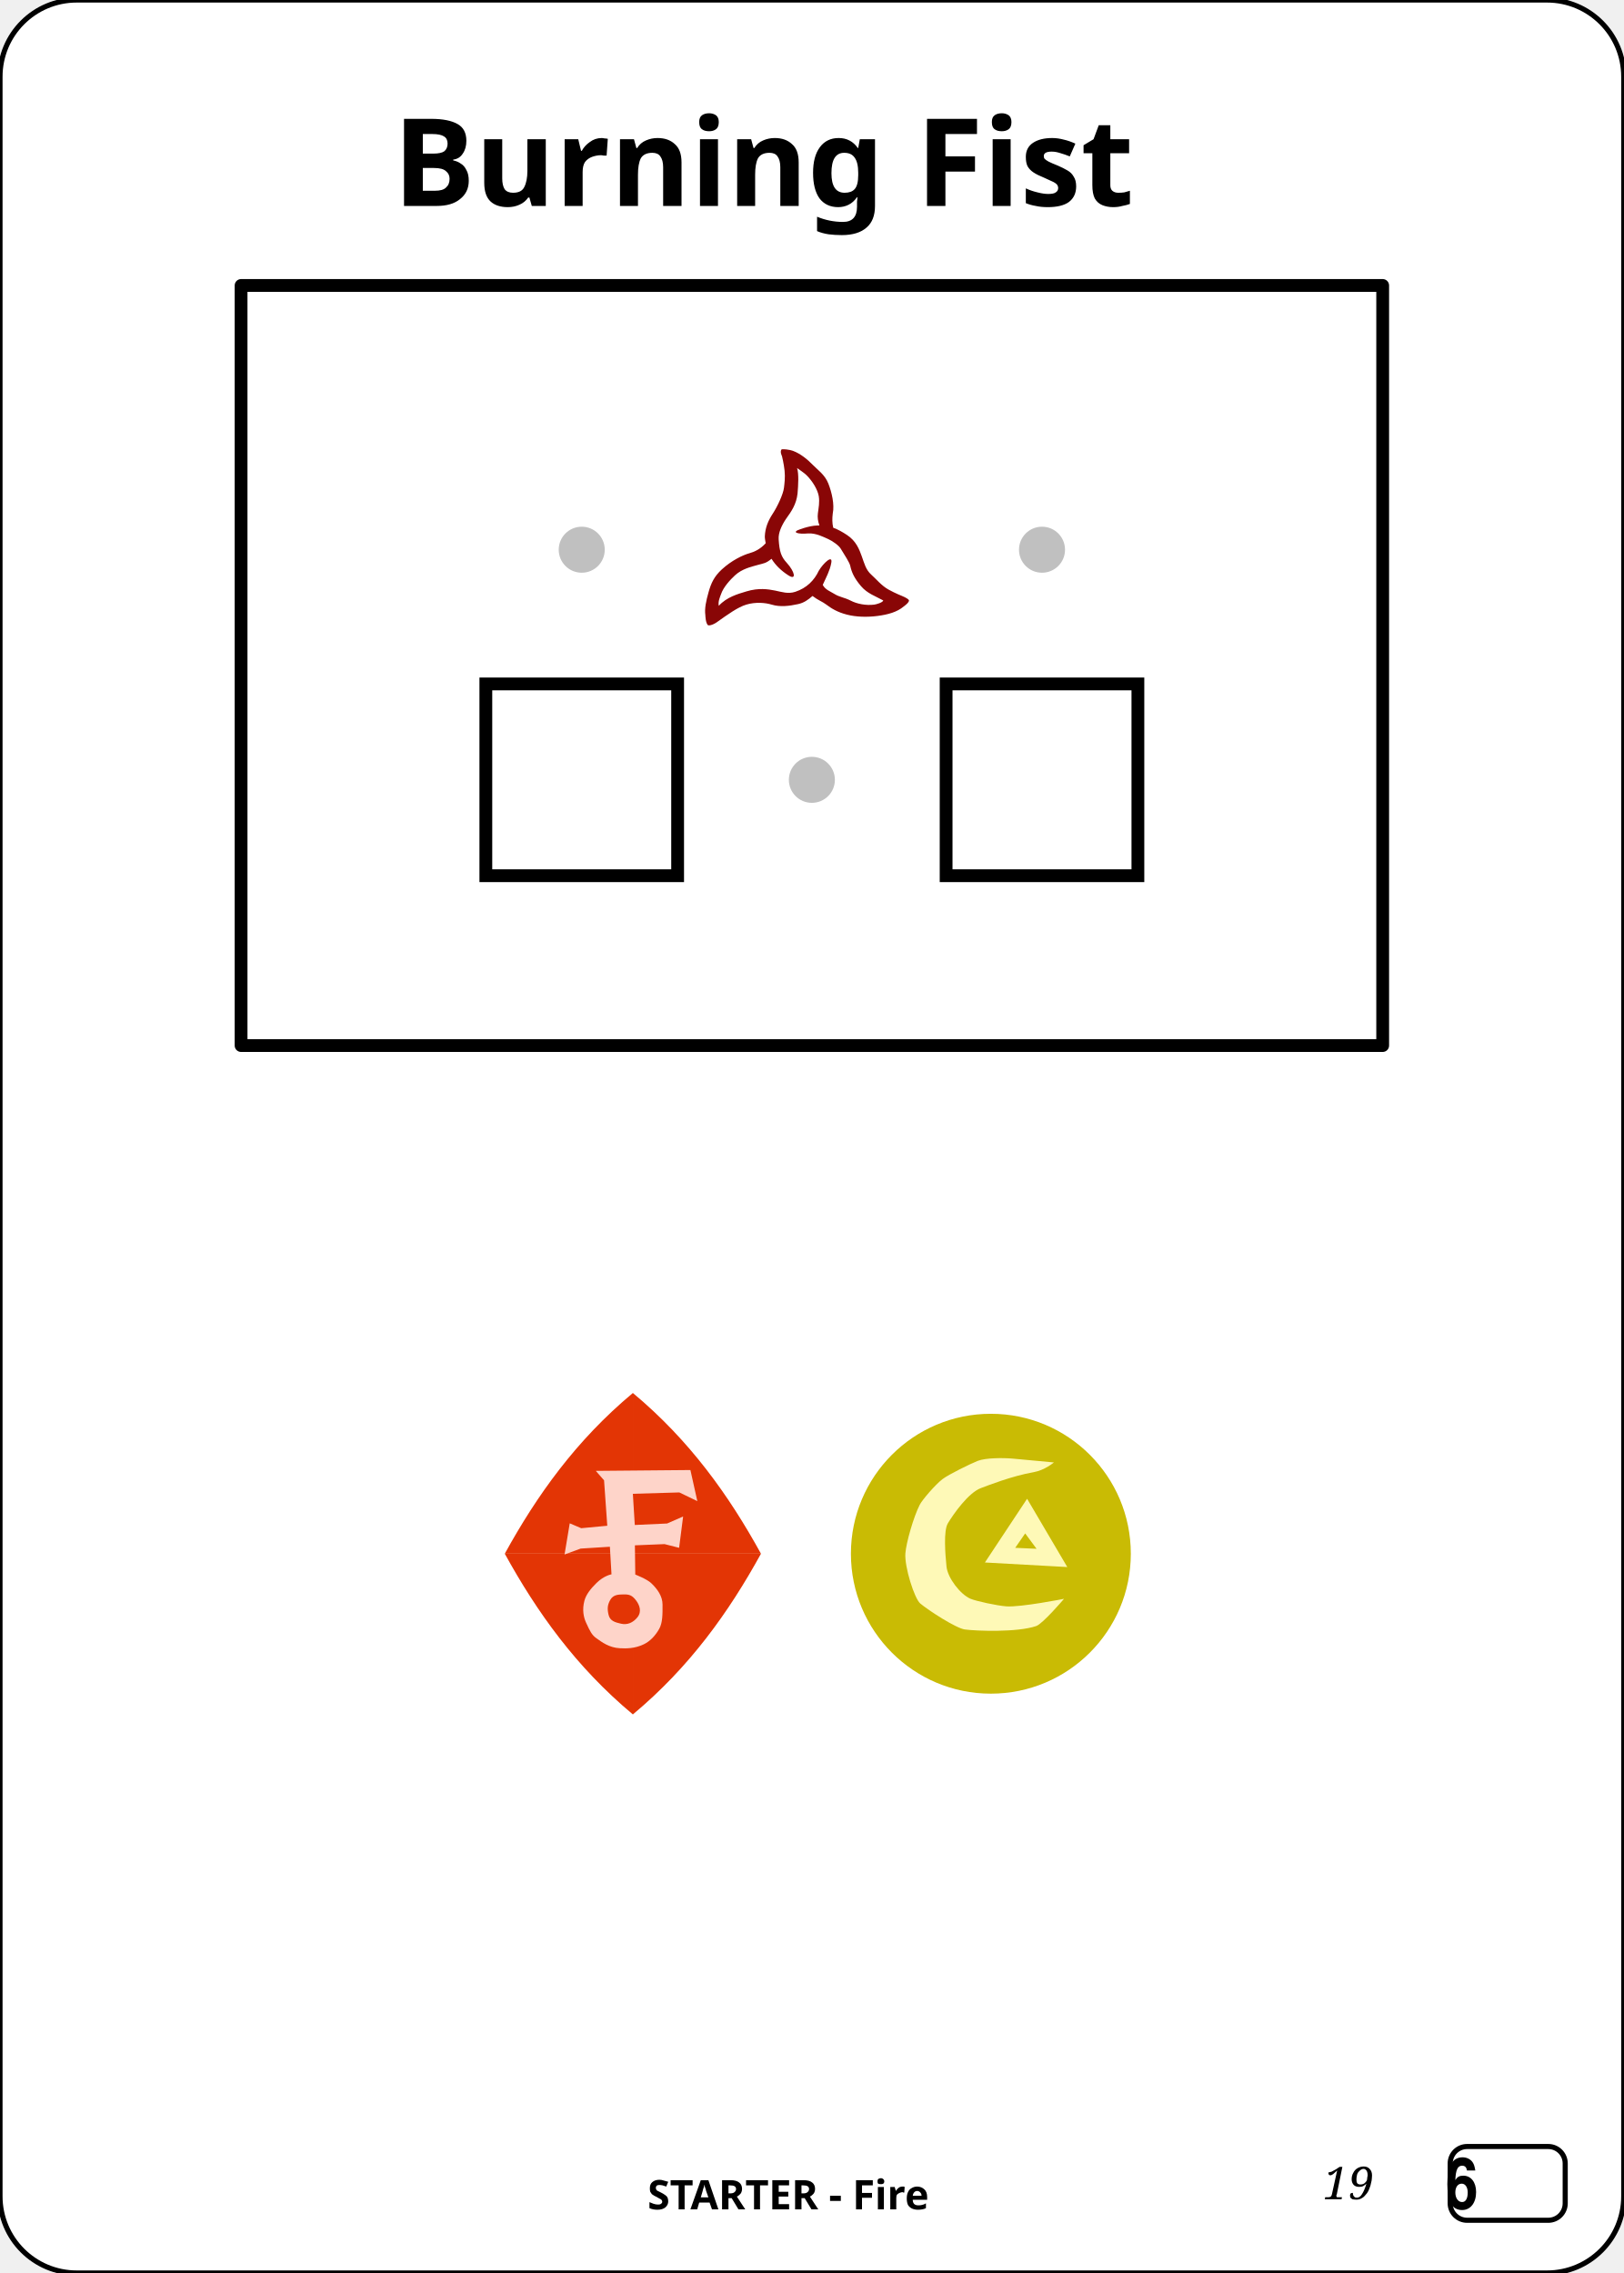
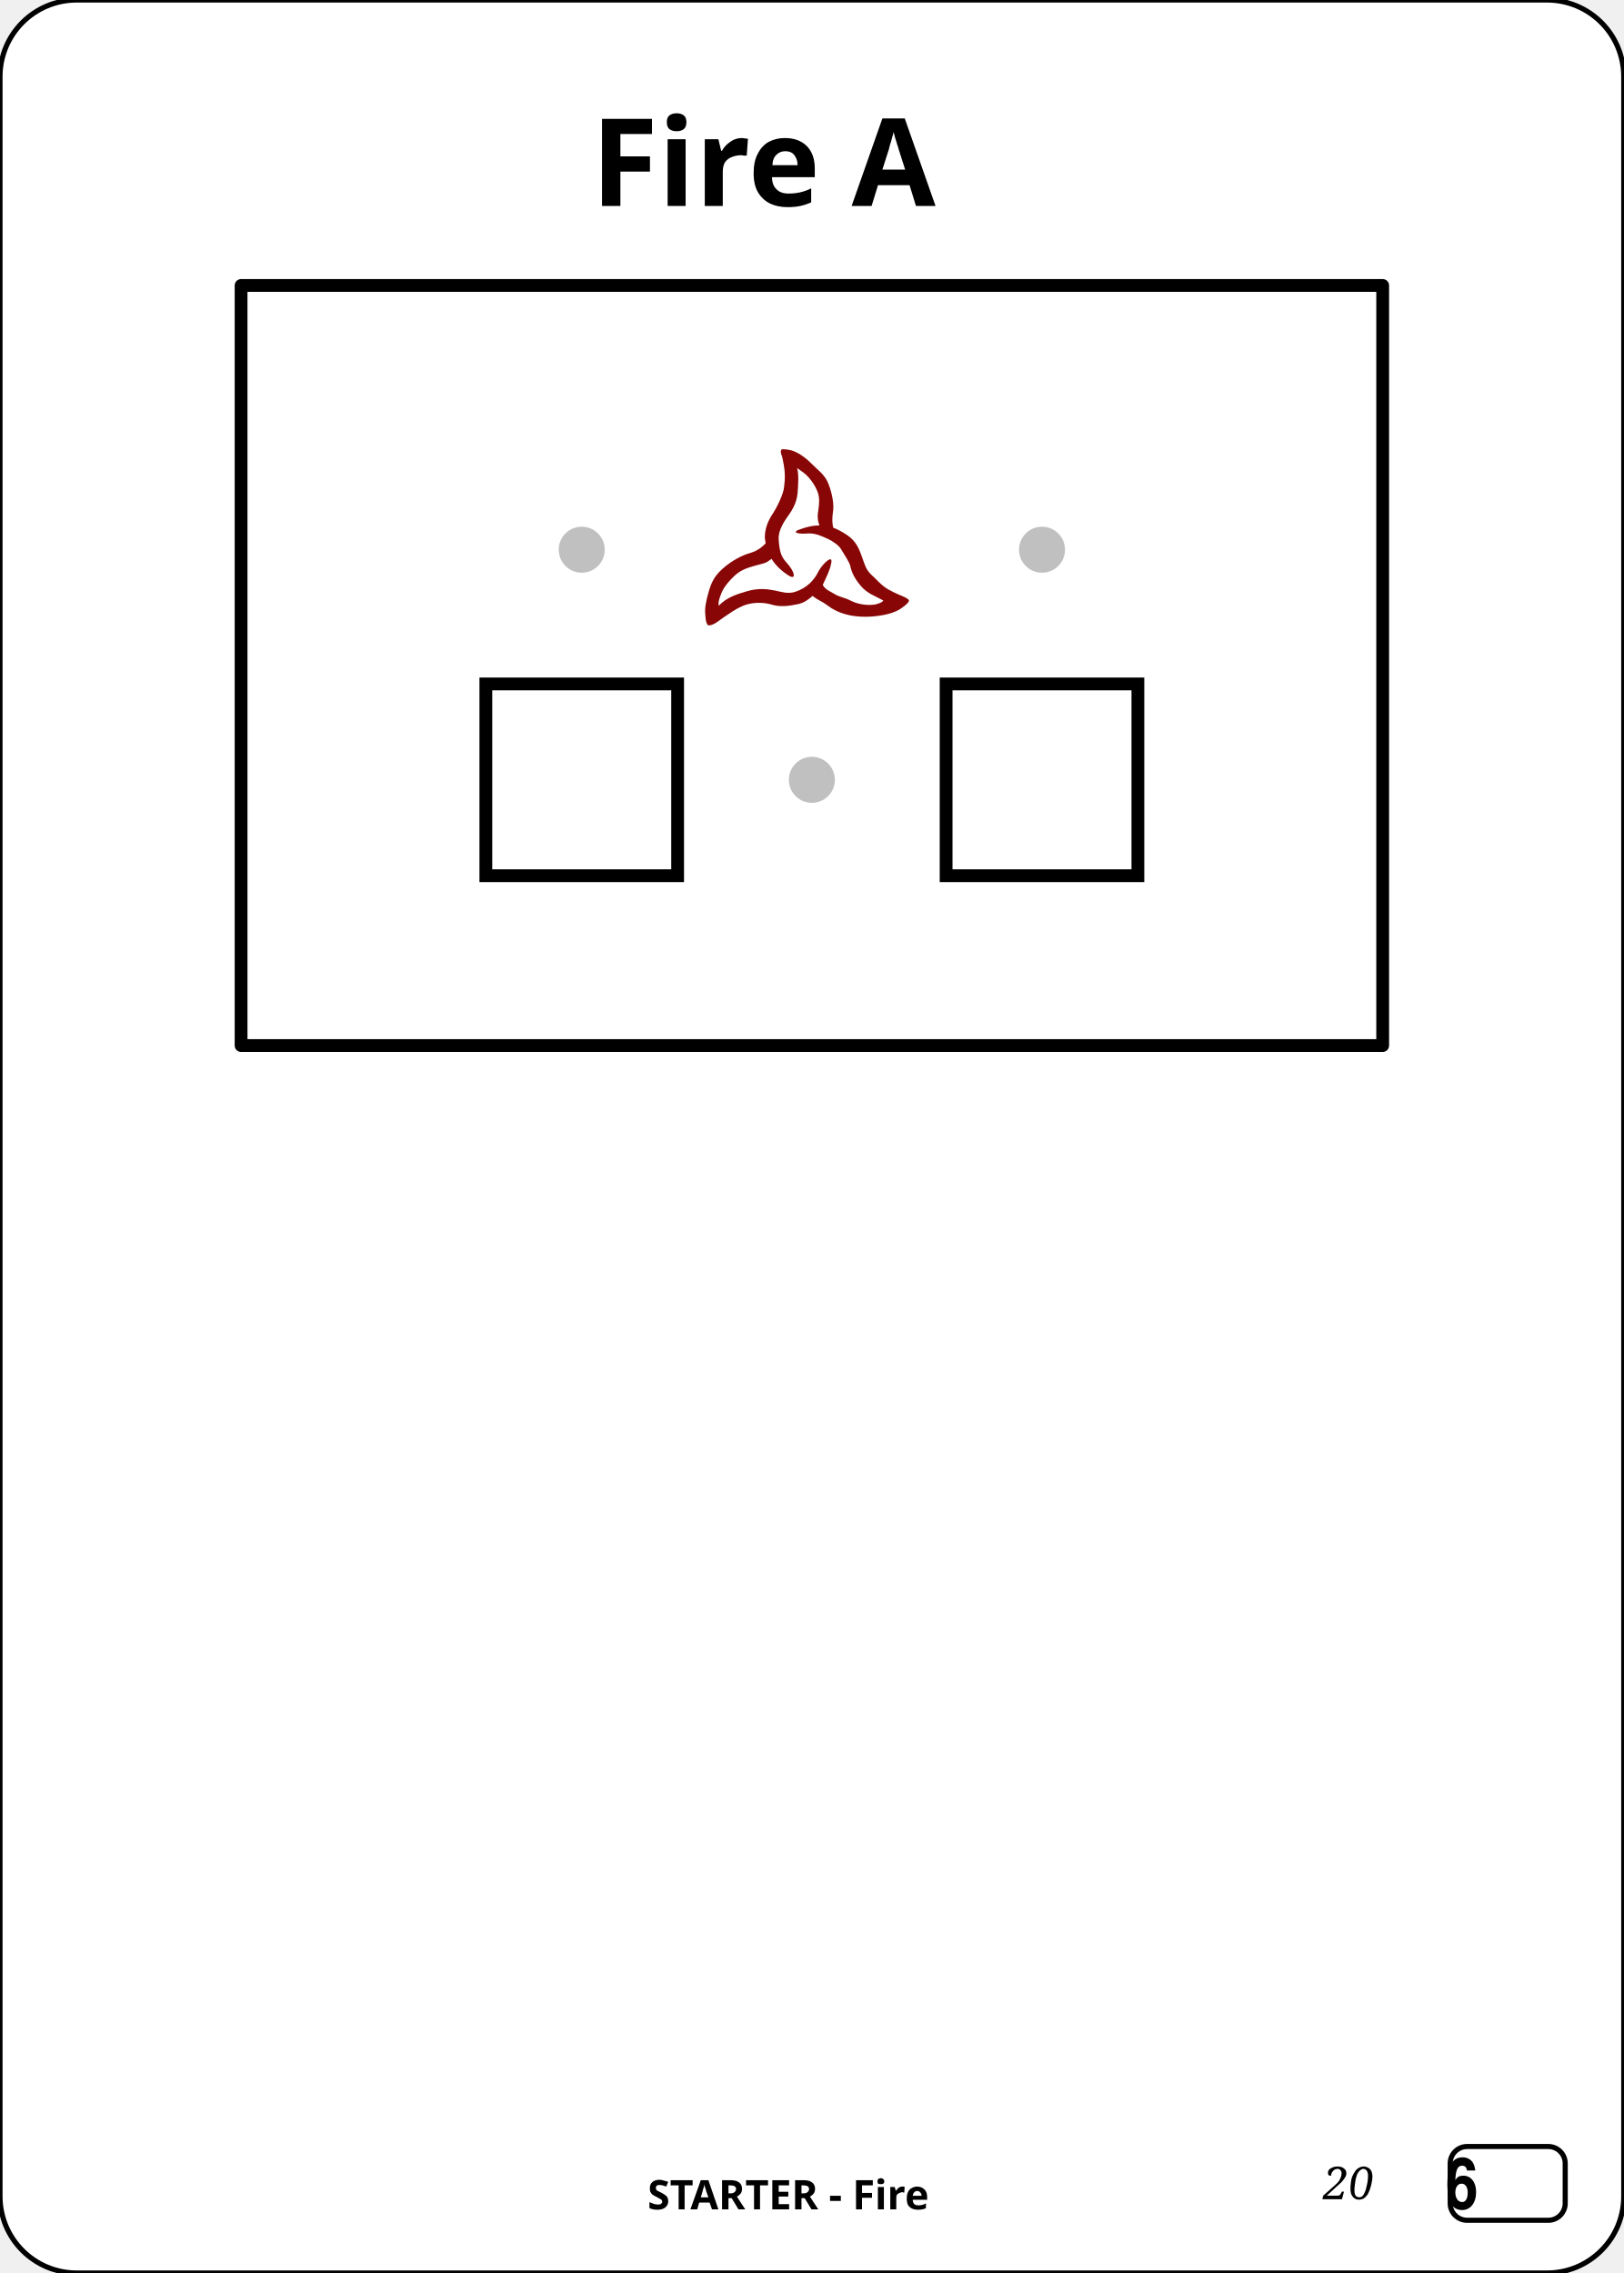
<svg xmlns="http://www.w3.org/2000/svg" xmlns:xlink="http://www.w3.org/1999/xlink" version="1.1" id="svg_root" width="63.5mm" height="88.9mm" viewBox="0 0 63.5 88.9">
  <defs />
  <g id="card00">
-     <rect id="rect1053" x="0" y="0" width="63.5" height="88.9" rx="3" ry="3" style="fill:#ffffff;stroke:none;stroke-width:0" />
+     <rect id="rect1044" x="0" y="0" width="63.5" height="88.9" rx="3" ry="3" style="fill:#ffffff;stroke:none;stroke-width:0" />
    <g id="masters" style="display:none">
      <path style="color:#000000;font-style:normal;font-variant:normal;font-weight:normal;font-stretch:normal;font-size:medium;line-height:normal;font-family:sans-serif;text-indent:0;text-align:start;text-decoration:none;text-decoration-line:none;text-decoration-style:solid;text-decoration-color:#000000;letter-spacing:normal;word-spacing:normal;text-transform:none;writing-mode:lr-tb;direction:ltr;baseline-shift:baseline;text-anchor:start;white-space:normal;clip-rule:nonzero;display:inline;overflow:visible;visibility:visible;opacity:1;isolation:auto;mix-blend-mode:normal;color-interpolation:sRGB;color-interpolation-filters:linearRGB;solid-color:#000000;solid-opacity:1;fill:#303030;fill-opacity:1;fill-rule:evenodd;stroke:none;stroke-width:0.584;stroke-linecap:round;stroke-linejoin:miter;stroke-miterlimit:4;stroke-dasharray:none;stroke-dashoffset:0;stroke-opacity:1;filter:url(#filter9446);color-rendering:auto;image-rendering:auto;shape-rendering:auto;text-rendering:auto;enable-background:accumulate" d="M 4.402,0.447 C 4.111,0.343 3.871,0.322 3.613,0.359 3.161,0.425 2.532,0.561 2.029,0.788 1.486,1.033 1.36,1.219 0.914,1.466 0.499,1.696 0.079,1.855 -0.251,2.205 c -0.165,0.174 -0.02,0.308 0.079,0.277 C 0.371,2.31 0.629,2.096 0.959,1.898 1.262,1.716 1.16,1.918 1.712,1.553 2.196,1.233 2.291,1.181 2.544,1.132 2.684,1.073 2.829,1.013 3.001,0.959 3.403,0.856 3.455,0.885 3.956,0.925 4.367,0.957 4.791,1.108 4.974,1.281 5.181,1.476 5.617,1.509 6.016,2.304 6.18,2.631 6.23,2.968 6.197,3.302 6.233,3.56 6.39,3.657 6.195,4.437 6.051,4.925 5.647,5.383 5.128,5.596 4.521,5.846 3.822,5.889 3.22,5.746 2.641,5.609 2.012,5.118 1.891,4.595 1.773,4.084 1.681,3.64 1.659,3.235 1.706,2.734 2.227,2.744 2.685,2.398 2.999,2.272 3.222,2.063 3.653,2.063 4.022,2.114 4.417,2.334 4.56,2.575 4.867,2.866 5.007,3.242 4.911,3.721 4.926,3.962 4.487,4.365 4.234,4.409 3.917,4.464 3.52,4.218 3.323,4.126 3.136,4.073 3.148,4 3.226,3.728 3.319,3.595 3.496,3.512 3.603,3.446 3.732,3.365 3.742,3.202 3.706,3.071 3.627,2.961 3.55,2.885 3.36,2.943 3.23,2.983 2.99,3.007 2.934,3.059 2.843,3.141 2.594,3.275 2.525,3.37 2.46,3.59 2.593,3.832 2.617,4.021 2.649,4.245 2.779,4.503 3.053,4.631 3.466,4.823 3.978,4.92 4.296,4.905 4.684,4.864 5.446,4.541 5.453,3.775 5.433,3.414 5.228,2.69 4.95,2.214 4.667,1.73 4.267,1.524 3.699,1.527 3.41,1.552 2.991,1.586 2.382,1.934 1.679,2.197 1.57,2.307 1.085,2.835 0.769,3.179 1.045,3.807 1.045,3.807 1.268,4.278 1.16,4.334 1.382,4.882 1.671,5.598 2.317,6.133 3.06,6.292 3.661,6.42 5.078,6.187 5.385,6.117 6.257,5.918 6.545,5.537 6.8,4.543 6.969,3.882 6.84,3.31 6.81,3.081 6.772,2.791 6.664,2.31 6.578,2.095 6.381,1.649 5.742,1.208 5.227,0.767 4.747,0.367 4.855,0.609 4.402,0.447 Z" id="element-air" />
      <path id="element-earth" style="color:#000000;font-style:normal;font-variant:normal;font-weight:normal;font-stretch:normal;font-size:medium;line-height:normal;font-family:sans-serif;text-indent:0;text-align:start;text-decoration:none;text-decoration-line:none;text-decoration-style:solid;text-decoration-color:#000000;letter-spacing:normal;word-spacing:normal;text-transform:none;writing-mode:lr-tb;direction:ltr;baseline-shift:baseline;text-anchor:start;white-space:normal;clip-rule:nonzero;display:inline;overflow:visible;visibility:visible;opacity:1;isolation:auto;mix-blend-mode:normal;color-interpolation:sRGB;color-interpolation-filters:linearRGB;solid-color:#000000;solid-opacity:1;fill:#004c00;fill-opacity:1;fill-rule:nonzero;stroke:none;stroke-width:0.584;stroke-linecap:round;stroke-linejoin:round;stroke-miterlimit:4;stroke-dasharray:none;stroke-dashoffset:0;stroke-opacity:1;color-rendering:auto;image-rendering:auto;shape-rendering:auto;text-rendering:auto;enable-background:accumulate" d="m 4.427,0.693 c -0.068,0.003 -0.132,0.027 -0.183,0.069 C 3.918,1.026 3.661,1.451 3.393,1.854 3.127,2.256 2.62,2.918 2.549,3.018 1.833,3.768 1.553,4.485 0.701,5.328 0.438,5.613 0.982,5.645 1.246,5.36 2.091,4.446 2.306,4.142 2.965,3.461 2.975,3.45 3.316,3.09 3.454,2.903 3.576,2.732 3.607,2.539 3.864,2.151 4.039,1.888 4.242,1.564 4.403,1.484 4.611,1.699 4.936,1.99 5.227,2.6 5.472,2.925 5.908,3.411 5.98,3.512 6.203,3.833 6.694,4.418 6.74,4.502 6.922,4.838 7,4.355 6.876,3.952 6.78,3.775 6.711,3.527 6.486,3.204 6.262,2.882 5.978,2.633 5.92,2.535 L 5.687,2.168 C 5.486,1.719 5.143,1.551 4.704,0.834 4.647,0.742 4.54,0.688 4.427,0.693 Z M 1.631,1.538 C 1.532,1.54 1.066,1.95 1.011,2.027 0.701,2.463 0.497,2.709 0.155,3.187 -0.069,3.501 0.347,3.572 0.571,3.259 0.832,2.894 1.435,2.252 1.626,2.189 c 0,0 0.628,0.453 0.836,0.565 C 2.813,2.944 3.217,2.746 2.864,2.56 2.911,2.585 2.559,2.323 2.418,2.151 2.219,1.919 1.873,1.623 1.631,1.538 Z m 3.59,2.352 c -0.229,0.011 -0.233,0.112 -0.113,0.295 0,0 0.457,0.774 0.616,1.258 C 5.926,5.776 6.564,5.718 6.358,5.289 6.113,4.778 5.498,4.03 5.498,4.03 5.441,3.938 5.334,3.884 5.22,3.889 Z M 4.465,4.06 C 4.299,4.062 4.165,4.217 4.168,4.373 L 4.081,5.802 C 4.075,6.183 4.663,5.887 4.657,5.506 4.617,5.197 4.739,4.539 4.465,4.06 Z M 3.438,3.87 C 3.2,4.021 2.914,4.532 2.733,5.085 2.593,5.438 3.16,5.634 3.3,5.281 3.372,4.824 3.621,4.24 3.621,4.24 3.696,4.06 3.645,3.877 3.438,3.87 Z" />
      <path style="color:#000000;font-style:normal;font-variant:normal;font-weight:normal;font-stretch:normal;font-size:medium;line-height:normal;font-family:sans-serif;text-indent:0;text-align:start;text-decoration:none;text-decoration-line:none;text-decoration-style:solid;text-decoration-color:#000000;letter-spacing:normal;word-spacing:normal;text-transform:none;writing-mode:lr-tb;direction:ltr;baseline-shift:baseline;text-anchor:start;white-space:normal;clip-rule:nonzero;display:inline;overflow:visible;visibility:visible;opacity:1;isolation:auto;mix-blend-mode:normal;color-interpolation:sRGB;color-interpolation-filters:linearRGB;solid-color:#000000;solid-opacity:1;fill:#860000;fill-opacity:0.975;fill-rule:evenodd;stroke:none;stroke-width:0.584;stroke-linecap:round;stroke-linejoin:miter;stroke-miterlimit:4;stroke-dasharray:none;stroke-dashoffset:0;stroke-opacity:1;filter:url(#filter9446);color-rendering:auto;image-rendering:auto;shape-rendering:auto;text-rendering:auto;enable-background:accumulate" d="m 2.571,-0.179 c -0.086,0.087 0.01,0.269 0.01,0.269 0,0 0.074,0.298 0.102,0.57 0.028,0.273 -0.005,0.5 -0.023,0.661 -0.029,0.259 -0.262,0.749 -0.441,1.021 -0.179,0.273 -0.295,0.549 -0.309,0.887 -0.003,0.069 0.023,0.202 0.034,0.268 -0.202,0.221 -0.421,0.33 -0.628,0.388 -0.278,0.078 -0.712,0.29 -1.087,0.635 -0.299,0.276 -0.418,0.531 -0.518,0.886 -0.1,0.355 -0.163,0.647 -0.126,0.907 0,0 0.004,0.305 0.105,0.393 0.137,0.027 0.343,-0.12 0.343,-0.12 0.426,-0.302 0.817,-0.587 1.151,-0.688 0.364,-0.111 0.748,-0.075 0.998,3.781e-4 0.327,0.099 0.682,0.055 1.025,-0.02 0.236,-0.051 0.395,-0.169 0.568,-0.319 0.232,0.177 0.373,0.211 0.538,0.336 0.203,0.154 0.438,0.297 0.798,0.391 0.377,0.098 0.808,0.106 1.208,0.054 0.4,-0.052 0.766,-0.15 1.026,-0.373 0,0 0.223,-0.155 0.202,-0.243 -0.05,-0.08 -0.272,-0.166 -0.272,-0.166 0,0 -0.246,-0.095 -0.523,-0.247 C 6.476,5.16 6.262,4.893 6.077,4.729 5.857,4.535 5.799,4.275 5.703,4.011 5.607,3.748 5.488,3.411 5.119,3.171 4.942,3.055 4.77,2.957 4.585,2.89 4.541,2.702 4.544,2.526 4.567,2.333 4.64,1.98 4.529,1.506 4.396,1.167 4.257,0.808 3.968,0.623 3.781,0.427 3.581,0.219 3.302,-0.008 3.019,-0.113 c 0,0 -0.175,-0.073 -0.448,-0.066 z m 0.601,0.735 c 0.067,0.052 0.27,0.181 0.371,0.281 0.236,0.234 0.434,0.568 0.476,0.817 0.04,0.242 -0.007,0.456 -0.035,0.683 -0.018,0.146 0.002,0.308 0.062,0.462 -0.048,0.003 -0.167,0.006 -0.217,0.014 -0.165,0.022 -0.339,0.067 -0.526,0.133 -0.388,0.127 -0.089,0.205 0.304,0.167 0.306,-0.016 0.594,0.137 0.783,0.221 0.155,0.069 0.407,0.242 0.484,0.368 0.149,0.245 0.348,0.544 0.377,0.678 0.052,0.242 0.148,0.475 0.423,0.797 0.248,0.291 0.565,0.389 0.869,0.558 C 6.517,5.818 6.271,5.886 6.194,5.897 5.866,5.94 5.513,5.868 5.273,5.744 5.012,5.61 4.836,5.61 4.616,5.471 4.472,5.38 4.276,5.316 4.175,5.126 4.308,4.835 4.452,4.57 4.505,4.286 4.589,3.906 4.193,4.28 4.022,4.57 3.841,4.954 3.547,5.248 3.105,5.395 2.819,5.49 2.574,5.401 2.308,5.347 2.042,5.294 1.671,5.234 1.189,5.381 0.858,5.482 0.423,5.598 0.109,5.945 0.074,5.765 0.166,5.582 0.195,5.495 0.29,5.208 0.564,4.918 0.745,4.751 1.021,4.497 1.365,4.421 1.651,4.341 1.862,4.282 1.952,4.287 2.172,4.105 2.333,4.365 2.56,4.579 2.83,4.752 3.162,4.966 3.084,4.606 2.765,4.259 2.556,4.032 2.481,3.834 2.451,3.341 2.436,3.089 2.561,2.814 2.733,2.553 2.955,2.245 3.143,1.974 3.19,1.551 3.218,1.217 3.244,0.786 3.172,0.556 Z" id="element-fire" />
      <path id="element-water" style="color:#000000;font-style:normal;font-variant:normal;font-weight:normal;font-stretch:normal;font-size:medium;line-height:normal;font-family:sans-serif;text-indent:0;text-align:start;text-decoration:none;text-decoration-line:none;text-decoration-style:solid;text-decoration-color:#000000;letter-spacing:normal;word-spacing:normal;text-transform:none;writing-mode:lr-tb;direction:ltr;baseline-shift:baseline;text-anchor:start;white-space:normal;clip-rule:nonzero;display:inline;overflow:visible;visibility:visible;opacity:1;isolation:auto;mix-blend-mode:normal;color-interpolation:sRGB;color-interpolation-filters:linearRGB;solid-color:#000000;solid-opacity:1;fill:#00007e;fill-opacity:1;fill-rule:evenodd;stroke:none;stroke-width:0.584;stroke-linecap:round;stroke-linejoin:miter;stroke-miterlimit:4;stroke-dasharray:none;stroke-dashoffset:0;stroke-opacity:1;color-rendering:auto;image-rendering:auto;shape-rendering:auto;text-rendering:auto;enable-background:accumulate" d="M 7.007,4.184 C 6.697,4.216 6.261,4.529 5.944,4.546 5.354,4.626 4.606,4.434 4.015,4.417 3.015,4.392 2.458,4.839 1.531,5.142 1.296,5.258 1.538,5.416 1.8,5.451 2.015,5.469 2.359,5.338 2.563,5.292 3.117,5.108 3.607,4.962 4.199,5.038 4.981,5.175 5.485,5.242 6.252,5.121 6.502,5.049 6.742,4.801 6.968,4.684 7.171,4.518 7.277,4.176 7.007,4.184 Z M 6.506,2.801 C 6.086,2.791 6.034,3.038 5.447,3.047 4.73,3.103 4.254,2.925 3.541,2.886 2.598,2.801 1.565,3.334 0.705,3.565 0.478,3.694 0.722,3.97 0.986,3.992 1.222,3.991 1.299,4.044 1.528,4.002 2.239,3.789 2.695,3.252 3.431,3.338 4.173,3.406 5.174,3.724 5.917,3.572 6.153,3.478 6.366,3.341 6.534,3.168 6.654,2.987 6.734,2.795 6.506,2.801 Z M 5.427,1.22 C 5.224,1.251 5.001,1.409 4.805,1.466 4.201,1.707 3.589,1.676 2.95,1.534 2.665,1.486 2.234,1.384 1.951,1.334 1.165,1.27 0.54,1.658 -0.063,2.088 -0.256,2.258 -0.066,2.453 0.197,2.422 0.502,2.338 0.878,2.295 1.178,2.121 1.557,1.946 2.114,1.859 2.526,2.017 3.227,2.213 3.866,2.292 4.587,2.118 5.009,2.028 5.277,1.855 5.614,1.595 5.782,1.418 5.68,1.201 5.427,1.22 Z" />
      <g id="a-master" style="display:inline">
        <path style="display:inline;fill:#08e0b8;fill-opacity:1;fill-rule:evenodd;stroke-width:0.265" id="path32-4" d="m -292.057,84.746 -16.205,9.356 -16.205,-9.356 0,-18.712 16.205,-9.356 16.205,9.356 z" transform="matrix(0,0.3175,-0.3175,0,55.68632,158.6405)" />
        <path id="path12743x" style="fill:#d1fdf5;fill-opacity:1;stroke:none;stroke-width:1.578;stroke-linecap:round;stroke-linejoin:round;stroke-dasharray:none;stroke-dashoffset:0;stroke-opacity:0.791" d="m 28.474,57.348 -0.113,1.067 0.694,-0.114 1.561,0.035 -1.893,4.856 -0.405,0.518 1.52,0.137 0.112,-0.438 0.477,-0.953 2.523,-0.031 0.441,0.838 -0.069,0.508 1.852,-0.067 -0.292,-0.455 -1.887,-4.908 1.353,0.069 0.607,0.237 0.322,-1.393 -0.659,0.15 -5.519,-0.032 z m 3.315,1.576 0.89,2.337 -1.835,0.015 z" />
      </g>
      <g id="c-master" style="display:inline">
        <circle style="fill:#c9bb04;fill-opacity:1;stroke:none;stroke-width:0.3;stroke-dasharray:0.3, 0.3" id="path33" cx="31.75" cy="60.768" r="5.473" />
        <path id="path12967x" style="fill:#fef9b7;fill-opacity:1;stroke:none;stroke-width:1.555;stroke-linecap:round;stroke-linejoin:round;stroke-dasharray:none;stroke-dashoffset:0;stroke-opacity:0.791" d="m 32.627,57.05 c -0.384,-0.036 -1.079,-0.036 -1.391,0.087 -0.28,0.111 -1.134,0.528 -1.377,0.713 -0.28,0.213 -0.791,0.808 -0.892,1.006 -0.243,0.477 -0.53,1.486 -0.56,1.898 -0.039,0.536 0.356,1.77 0.581,1.96 0.312,0.264 1.397,0.969 1.742,1.016 0.452,0.062 2.049,0.121 2.793,-0.133 0.259,-0.089 1.088,-1.065 1.088,-1.065 0,0 -1.702,0.336 -2.255,0.295 -0.37,-0.028 -1.189,-0.205 -1.409,-0.3 -0.384,-0.166 -0.885,-0.802 -0.932,-1.257 -0.049,-0.48 -0.122,-1.401 0.053,-1.691 0.227,-0.376 0.806,-1.196 1.291,-1.377 0.275,-0.103 1.207,-0.473 2.067,-0.624 0.433,-0.076 0.789,-0.38 0.789,-0.38 z m 0.54,1.569 -1.65,2.492 3.222,0.178 z m -0.075,1.355 0.445,0.601 -0.835,-0.037 z" />
      </g>
      <g id="e-master" style="display:inline">
        <ellipse style="fill:#14c604;fill-opacity:1;stroke:none;stroke-width:0.3;stroke-dasharray:0.3, 0.3" id="path43" cx="31.75" cy="60.768" rx="4.534" ry="5.632" />
        <path style="fill:#c9fec5;fill-opacity:1;stroke:none;stroke-width:1.695;stroke-linecap:round;stroke-linejoin:round;stroke-dasharray:none;stroke-dashoffset:0;stroke-opacity:0.791" d="m 30.224,57.492 3.729,-0.037 0.486,1.553 -0.807,-0.364 -1.841,-0.056 0.098,1.418 1.416,-0.018 0.517,-0.182 0.397,1.63 -0.725,-0.172 -1.694,-0.033 0.046,1.629 1.734,-0.036 0.971,-0.341 -0.598,1.405 -3.579,0.097 0.268,-0.51 -0.167,-2.259 -1.297,0.085 -0.61,0.184 0.224,-1.553 0.573,0.214 1.145,-0.1 -0.017,-1.978 z" id="path12741x" />
      </g>
      <g id="f-master" style="display:inline">
        <use x="0" y="0" xlink:href="#g41" id="use41" transform="matrix(1.2,0,0,1.2,102.0932,-15.02783)" style="display:inline" />
        <path id="path12748x" style="fill:#fed4c9;fill-opacity:1;stroke:none;stroke-width:1.499;stroke-linecap:round;stroke-linejoin:round;stroke-dasharray:none;stroke-dashoffset:0;stroke-opacity:0.791" d="m 34,57.495 -3.7,0.033 0.323,0.369 0.126,1.777 -1.019,0.096 -0.449,-0.191 -0.203,1.219 0.63,-0.231 1.143,-0.072 0.063,1.079 c 0,0 -0.289,0.046 -0.586,0.338 -0.23,0.227 -0.408,0.45 -0.473,0.694 -0.095,0.356 -0.03,0.651 0.062,0.853 0.152,0.334 0.229,0.488 0.396,0.607 0.229,0.164 0.507,0.375 0.923,0.398 0.255,0.014 0.589,0.016 0.942,-0.154 0.243,-0.117 0.451,-0.334 0.602,-0.604 0.132,-0.237 0.133,-0.561 0.13,-0.952 -0.002,-0.328 -0.201,-0.606 -0.445,-0.837 -0.17,-0.161 -0.621,-0.334 -0.621,-0.334 l -0.015,-1.143 1.159,-0.048 0.57,0.145 0.157,-1.225 -0.626,0.274 -1.264,0.058 -0.076,-1.22 1.818,-0.053 0.704,0.341 z m -2.123,5.103 c 0.133,0.176 0.231,0.435 0.05,0.658 -0.172,0.211 -0.394,0.306 -0.64,0.249 -0.237,-0.054 -0.431,-0.109 -0.487,-0.345 -0.054,-0.227 -0.049,-0.383 0.066,-0.587 0.122,-0.215 0.338,-0.208 0.515,-0.213 0.228,-0.007 0.343,0.035 0.496,0.238 z" />
      </g>
      <g id="g-master" style="display:inline">
        <path id="rect33-87" style="display:inline;fill:#04b1ab;fill-opacity:1;stroke:none;stroke-width:0.3;stroke-dasharray:0.3, 0.3" d="m 29.146,55.308 -1.586,1.586 v 7.748 l 1.586,1.586 h 5.208 l 1.586,-1.586 v -7.748 l -1.586,-1.586 z" />
        <path style="fill:#d2fefc;fill-opacity:1;stroke:none;stroke-width:1.555;stroke-linecap:round;stroke-linejoin:round;stroke-dasharray:none;stroke-dashoffset:0;stroke-opacity:0.791" d="m 33.39,58.422 -0.174,-1.285 c 0,0 -1.454,-0.18 -2.118,0.1 -0.577,0.243 -1.11,0.632 -1.517,1.108 -0.435,0.507 -0.628,0.74 -0.73,1.4 -0.074,0.485 -0.13,1.107 0.089,1.545 0.219,0.439 0.485,0.766 0.887,1.048 0.394,0.275 0.999,0.232 1.478,0.254 0.288,0.014 1.005,-0.151 1.005,-0.151 l -0.043,0.653 -1.287,0.102 -0.15,0.89 1.398,-0.087 -0.122,0.839 1.223,-0.009 0.122,-0.893 1.276,-0.083 0.124,-0.838 -1.39,0.066 c 0,0 0.073,-0.825 0.091,-1.247 0.016,-0.376 0.003,-1.238 0.003,-1.238 l 1.039,-0.017 0.097,-0.748 -1.147,0.035 -0.004,-0.609 -0.914,0.047 -0.045,0.522 -0.782,0.075 -0.149,0.783 0.875,-0.047 -0.082,0.89 c 0,0 -0.82,0.108 -1.219,0.088 -0.523,-0.026 -1.162,-0.404 -1.272,-1.138 -0.088,-0.584 0.416,-1.359 0.853,-1.757 0.448,-0.408 1.172,-0.66 1.776,-0.549 0.267,0.049 0.811,0.254 0.811,0.254 z" id="path12894x" />
      </g>
      <g id="w-master" style="display:inline">
        <path id="path42" style="fill:#2000c1;fill-opacity:1;fill-rule:evenodd;stroke-width:0.133" d="m 26.762,55.648 -0.824,1.428 5.096,8.825 h 1.648 l 5.096,-8.825 -0.825,-1.428 z" />
        <path style="fill:#d3cbff;fill-opacity:1;stroke:none;stroke-width:1.585;stroke-linecap:round;stroke-linejoin:round;stroke-dasharray:none;stroke-dashoffset:0;stroke-opacity:0.791" d="m 27.805,57.038 0.354,0.4 3.134,6.028 1.555,-0.019 2.264,-5.759 0.386,-0.655 -1.735,-0.051 0.084,0.493 -1.732,4.453 -0.659,-1.121 1.002,-3.275 0.465,-0.494 -1.906,0.039 0.082,0.43 -0.485,2.201 -1.082,-2.227 0.055,-0.433 z" id="path12957x" />
      </g>
      <g id="y-master" style="display:inline">
        <path style="display:inline;fill:#b500a6;fill-opacity:1;fill-rule:evenodd;stroke-width:0.265" id="path36-4" d="m -148.953,83.866 19.216,13.961 -7.34,22.59 -23.752,0 -7.34,-22.59 z" transform="matrix(-0.2922684,0,0,-0.2922684,-11.78439,90.76079)" />
        <path style="fill:#ffc8fa;fill-opacity:1;stroke:none;stroke-width:1.599;stroke-linecap:round;stroke-linejoin:round;stroke-dasharray:none;stroke-dashoffset:0;stroke-opacity:0.791" d="m 28.446,57.406 1.484,0.016 1.392,1.76 -0.105,-1.283 -0.29,-0.553 1.721,0.053 -0.338,0.605 -0.007,1.218 1.531,-1.11 -0.349,-0.511 1.871,-0.132 -0.624,1.977 -0.318,-0.479 -2.079,1.743 -0.008,2.395 0.216,0.648 -1.554,-0.045 0.234,-0.776 -0.006,-2.12 -2.239,-2.907 z" id="path12896x" />
      </g>
      <g id="sym-master-extra">
        <g id="g41" style="display:inline" transform="translate(15.55363,13.71286)">
          <use x="0" y="0" xlink:href="#rect35-7" id="use38" transform="matrix(-1,0,0,1,-148.346,2.0666667e-7)" />
          <use x="0" y="0" xlink:href="#rect35-7" id="use39" transform="rotate(180,-74.17299,49.44995)" />
          <path id="rect35-7" style="display:inline;fill:#e33505;fill-opacity:1;stroke-width:0.223;stroke-dasharray:0.223, 0.223" d="m -74.173,44.212 v 5.237 h 4.174 c -1.042,-1.895 -2.319,-3.69 -4.174,-5.237 z" />
          <use x="0" y="0" xlink:href="#rect35-7" id="use40" transform="matrix(1,0,0,-1,-3e-8,98.89991)" />
        </g>
      </g>
    </g>
    <rect id="card-border" x="0" y="0" width="63.5" height="88.9" rx="3" ry="3" style="display:inline;fill:none;fill-opacity:1;stroke:#000000;stroke-width:0.2;stroke-miterlimit:4;stroke-dasharray:none;stroke-opacity:1" />
    <text id="spell-title" xml:space="preserve" style="font-style:normal;font-variant:normal;font-weight:bold;font-stretch:normal;font-size:3.175px;line-height:125%;font-family:Lato;-inkscape-font-specification:'Lato Bold';text-align:center;letter-spacing:0px;word-spacing:0px;text-anchor:middle;display:inline;fill:#000000;fill-opacity:1;stroke:none;stroke-width:0.265" x="31.785" y="8.054">
-       <tspan x="31.785" y="8.054" style="font-style:normal;font-variant:normal;font-weight:bold;font-stretch:normal;font-size:4.763px;font-family:CCTreasureTrove;-inkscape-font-specification:'CCTreasureTrove Bold';fill:#000000;fill-opacity:1;stroke-width:0.265" id="tspan64-5">Burning Fist</tspan>
+       <tspan x="31.785" y="8.054" style="font-style:normal;font-variant:normal;font-weight:bold;font-stretch:normal;font-size:4.763px;font-family:CCTreasureTrove;-inkscape-font-specification:'CCTreasureTrove Bold';fill:#000000;fill-opacity:1;stroke-width:0.265" id="tspan64-5">Fire A</tspan>
    </text>
    <text id="starter-info" xml:space="preserve" style="font-style:normal;font-variant:normal;font-weight:bold;font-stretch:normal;font-size:1.587px;line-height:125%;font-family:Lato;-inkscape-font-specification:'Lato Bold';text-align:center;letter-spacing:0px;word-spacing:0px;text-anchor:middle;display:inline;fill:#000000;fill-opacity:1;stroke:none;stroke-width:0.265" x="31.785" y="86.413">
      <tspan x="31.785" y="86.413" style="font-style:normal;font-variant:normal;font-weight:bold;font-stretch:normal;font-size:1.587px;font-family:CCTreasureTrove;-inkscape-font-specification:'CCTreasureTrove Bold';fill:#000000;fill-opacity:1;stroke-width:0.265" id="tspan7315">STARTER - Fire</tspan>
    </text>
    <text id="rev-id" xml:space="preserve" style="font-style:normal;font-weight:normal;font-size:1.764px;line-height:125%;font-family:Georgia;text-align:end;letter-spacing:0px;word-spacing:0px;text-anchor:end;display:inline;fill:#000000;fill-opacity:1;stroke:none;stroke-width:0.265" x="57.138" y="86.014">
-       <tspan x="56.012" y="86.014" style="font-style:italic;font-variant:normal;font-weight:normal;font-stretch:normal;font-size:1.764px;font-family:Georgia;text-align:end;text-anchor:end;fill:#000000;fill-opacity:1;stroke-width:0.265" id="tspan71">19</tspan>
+       <tspan x="56.012" y="86.014" style="font-style:italic;font-variant:normal;font-weight:normal;font-stretch:normal;font-size:1.764px;font-family:Georgia;text-align:end;text-anchor:end;fill:#000000;fill-opacity:1;stroke-width:0.265" id="tspan71">20</tspan>
    </text>
    <text xml:space="preserve" style="font-size:2.822px;line-height:1.25;font-family:'Fira Sans';-inkscape-font-specification:'Fira Sans';display:inline;stroke-width:0.265" x="59.001" y="86.39" id="spell-id">
      <tspan id="tspan3892" style="font-style:normal;font-variant:normal;font-weight:bold;font-stretch:condensed;font-size:2.822px;font-family:'Arial Narrow';-inkscape-font-specification:'Arial Narrow Bold Condensed';text-align:center;text-anchor:middle;stroke-width:0.265" x="59.001" y="86.39">6</tspan>
    </text>
    <rect style="display:inline;fill:none;fill-opacity:0.458;stroke:#000000;stroke-width:0.2;stroke-linecap:round;stroke-linejoin:round;stroke-dasharray:none;stroke-opacity:1" id="spell-id-border" width="4.498" height="2.885" x="56.713" y="83.953" ry="0.662" />
    <rect style="display:inline;fill:none;stroke:#000000;stroke-width:0.5;stroke-linecap:round;stroke-linejoin:round;stroke-dasharray:none;stroke-opacity:1" id="spell-pattern-border" width="44.645" height="29.728" x="9.428" y="11.165" />
    <flowRoot transform="matrix(0.2645833,0,0,0.2645833,1.794193,3.940711)" xml:space="preserve" id="spell-description" style="font-style:normal;font-weight:normal;font-size:10.667px;line-height:125%;font-family:sans-serif;letter-spacing:0px;word-spacing:0px;display:none;fill:#000000;fill-opacity:1;stroke:none;stroke-width:1px;stroke-linecap:butt;stroke-linejoin:miter;stroke-opacity:1">
      <flowRegion id="flowRegion4270">
        <rect x="28.8" y="146" width="171.755" height="163.491" id="rect88" />
      </flowRegion>
      <flowPara id="flowPara91" style="font-style:normal;font-variant:normal;font-weight:normal;font-stretch:normal;font-size:10.667px;font-family:'Slabo 27px';-inkscape-font-specification:'Slabo 27px, '">Spell Description</flowPara>
    </flowRoot>
-     <use id="use1054" xlink:href="#f-master" width="100%" height="100%" x="-7" y="0" />
-     <use id="use1055" xlink:href="#c-master" width="100%" height="100%" x="7" y="0" />
-     <circle id="circle1056" cx="22.75" cy="21.5" r="0.9" style="fill:#c0c0c0;stroke:none;stroke-width:0" />
-     <use id="use1057" xlink:href="#element-fire" width="100%" height="100%" x="28.0" y="17.75" />
-     <circle id="circle1058" cx="40.75" cy="21.5" r="0.9" style="fill:#c0c0c0;stroke:none;stroke-width:0" />
-     <rect id="rect1059" x="19.0" y="26.75" width="7.5" height="7.5" style="fill:none;stroke:#000000;stroke-width:0.5;stroke-linecap:round;stroke-miterlimit:2" />
-     <circle id="circle1060" cx="31.75" cy="30.5" r="0.9" style="fill:#c0c0c0;stroke:none;stroke-width:0" />
-     <rect id="rect1061" x="37.0" y="26.75" width="7.5" height="7.5" style="fill:none;stroke:#000000;stroke-width:0.5;stroke-linecap:round;stroke-miterlimit:2" />
+     <circle id="circle1045" cx="22.75" cy="21.5" r="0.9" style="fill:#c0c0c0;stroke:none;stroke-width:0" />
+     <use id="use1046" xlink:href="#element-fire" width="100%" height="100%" x="28.0" y="17.75" />
+     <circle id="circle1047" cx="40.75" cy="21.5" r="0.9" style="fill:#c0c0c0;stroke:none;stroke-width:0" />
+     <rect id="rect1048" x="19.0" y="26.75" width="7.5" height="7.5" style="fill:none;stroke:#000000;stroke-width:0.5;stroke-linecap:round;stroke-miterlimit:2" />
+     <circle id="circle1049" cx="31.75" cy="30.5" r="0.9" style="fill:#c0c0c0;stroke:none;stroke-width:0" />
+     <rect id="rect1050" x="37.0" y="26.75" width="7.5" height="7.5" style="fill:none;stroke:#000000;stroke-width:0.5;stroke-linecap:round;stroke-miterlimit:2" />
  </g>
</svg>
